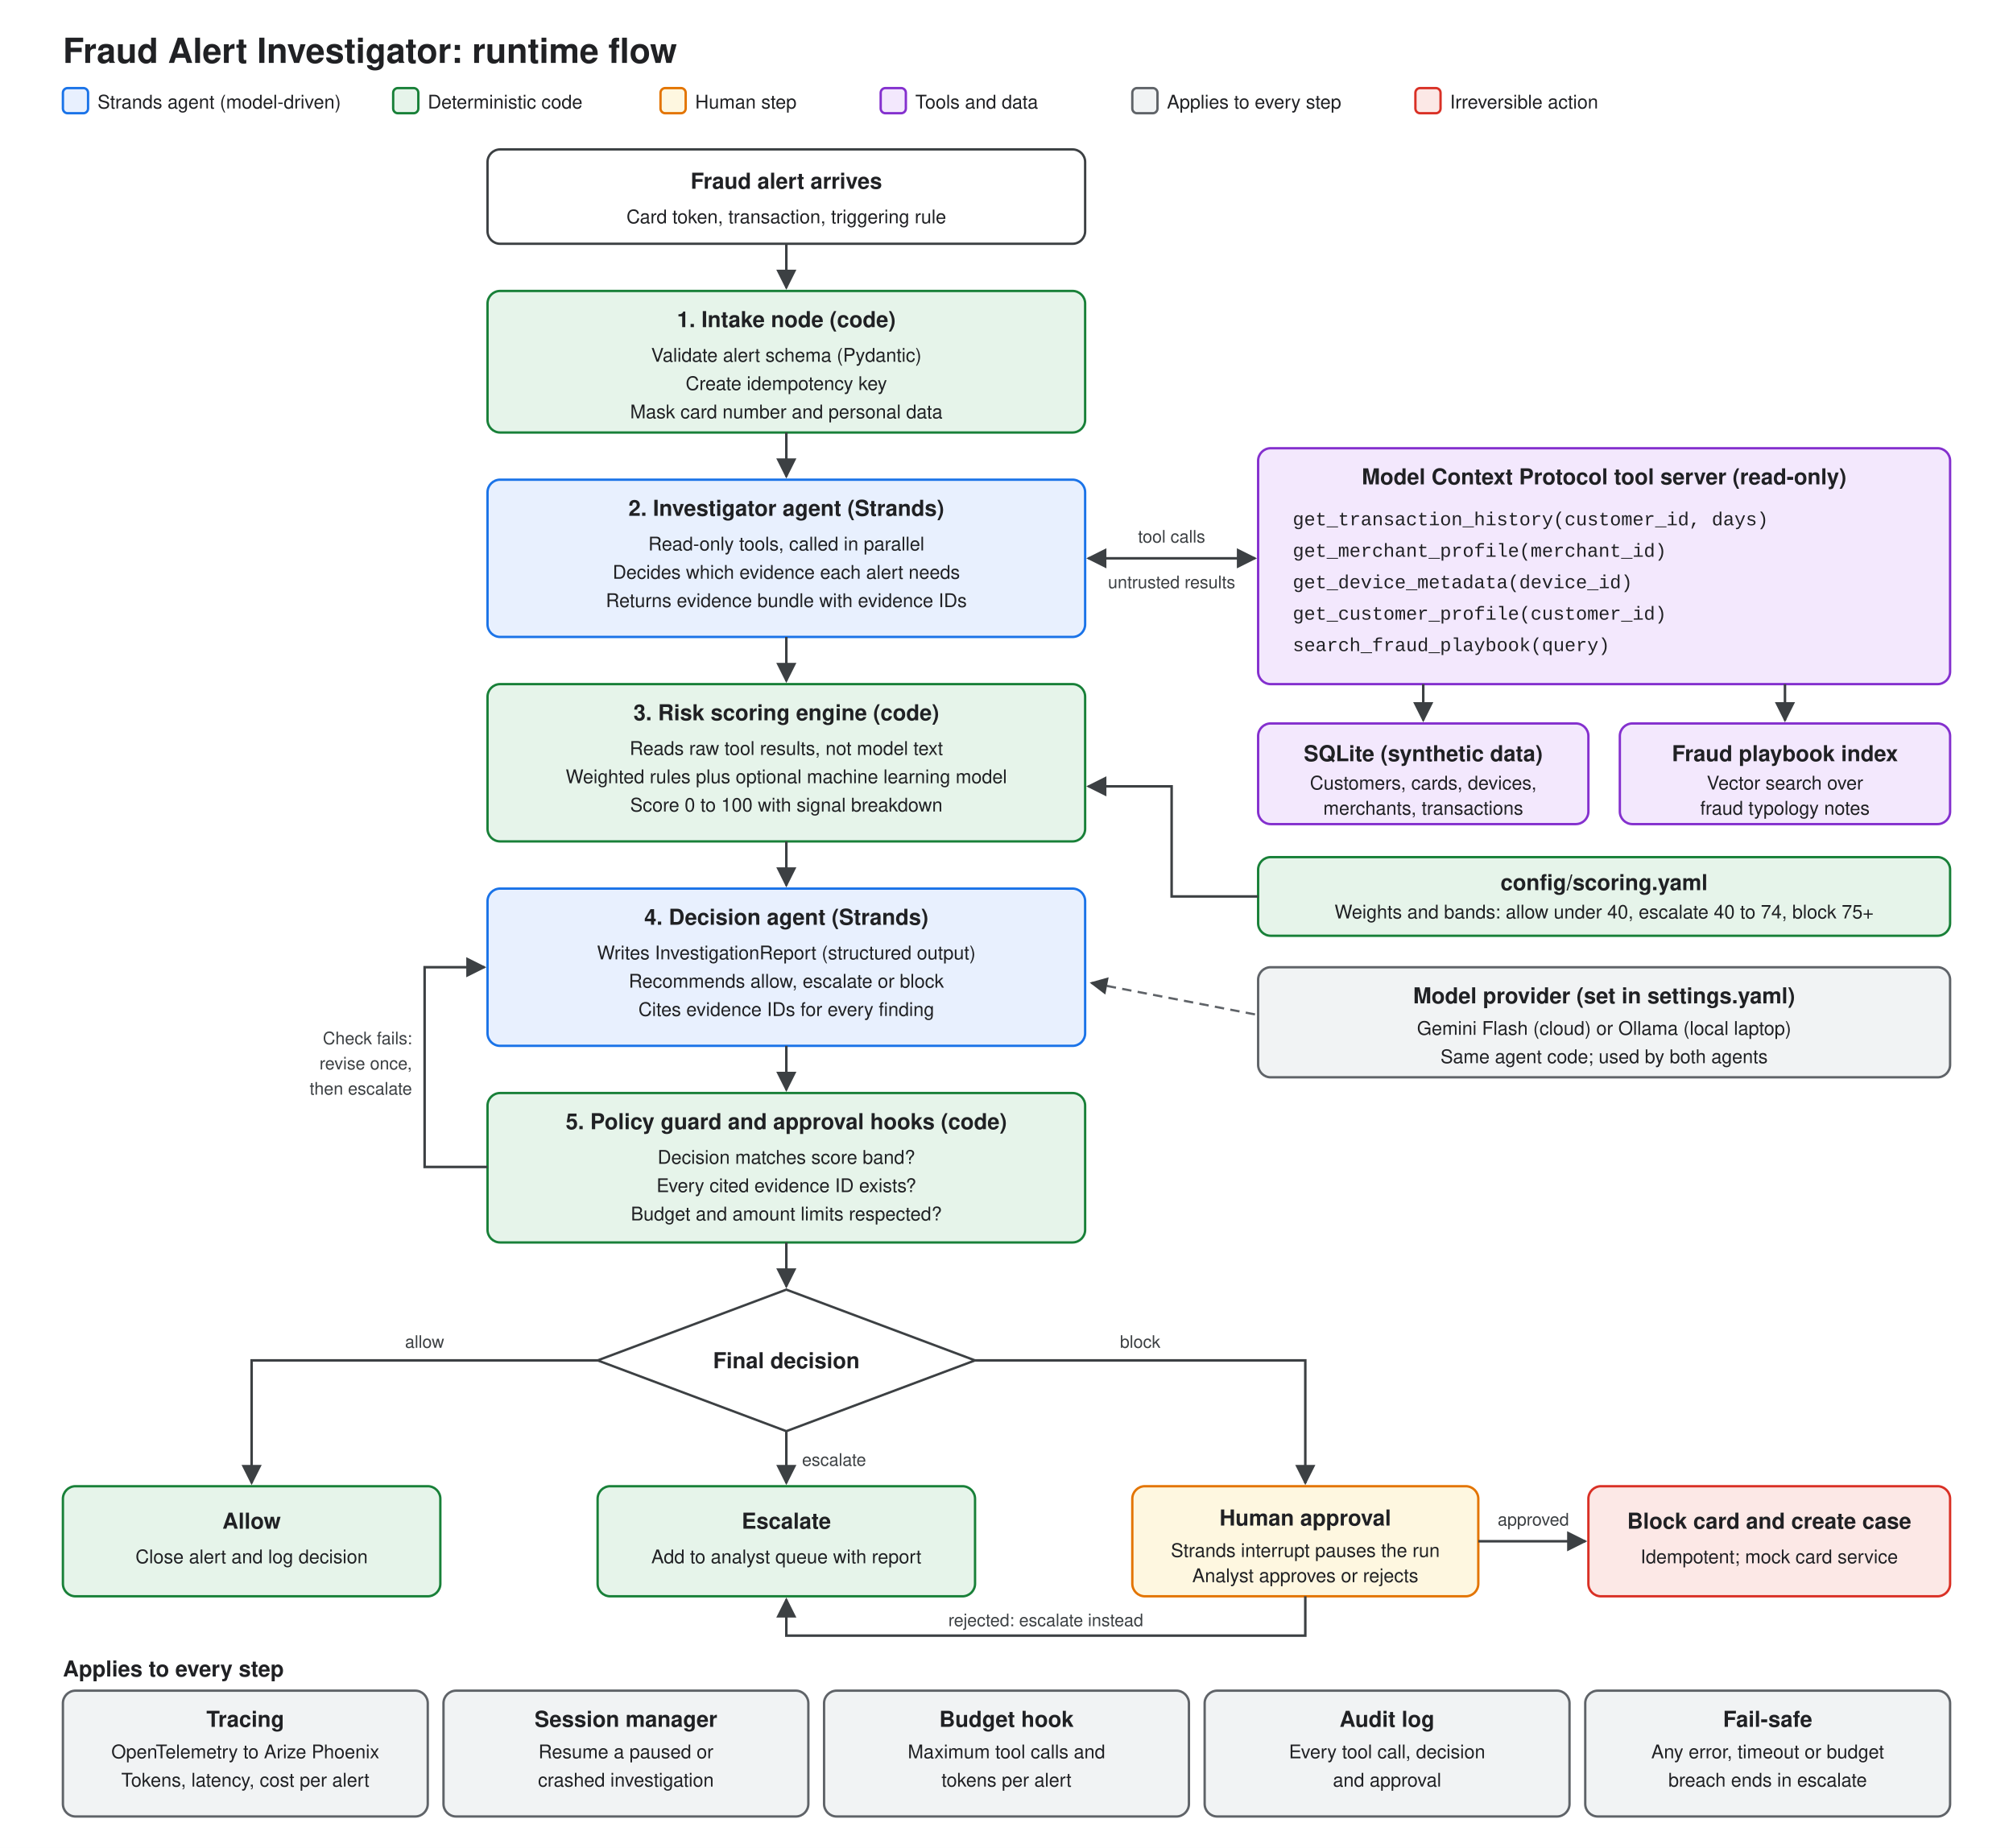
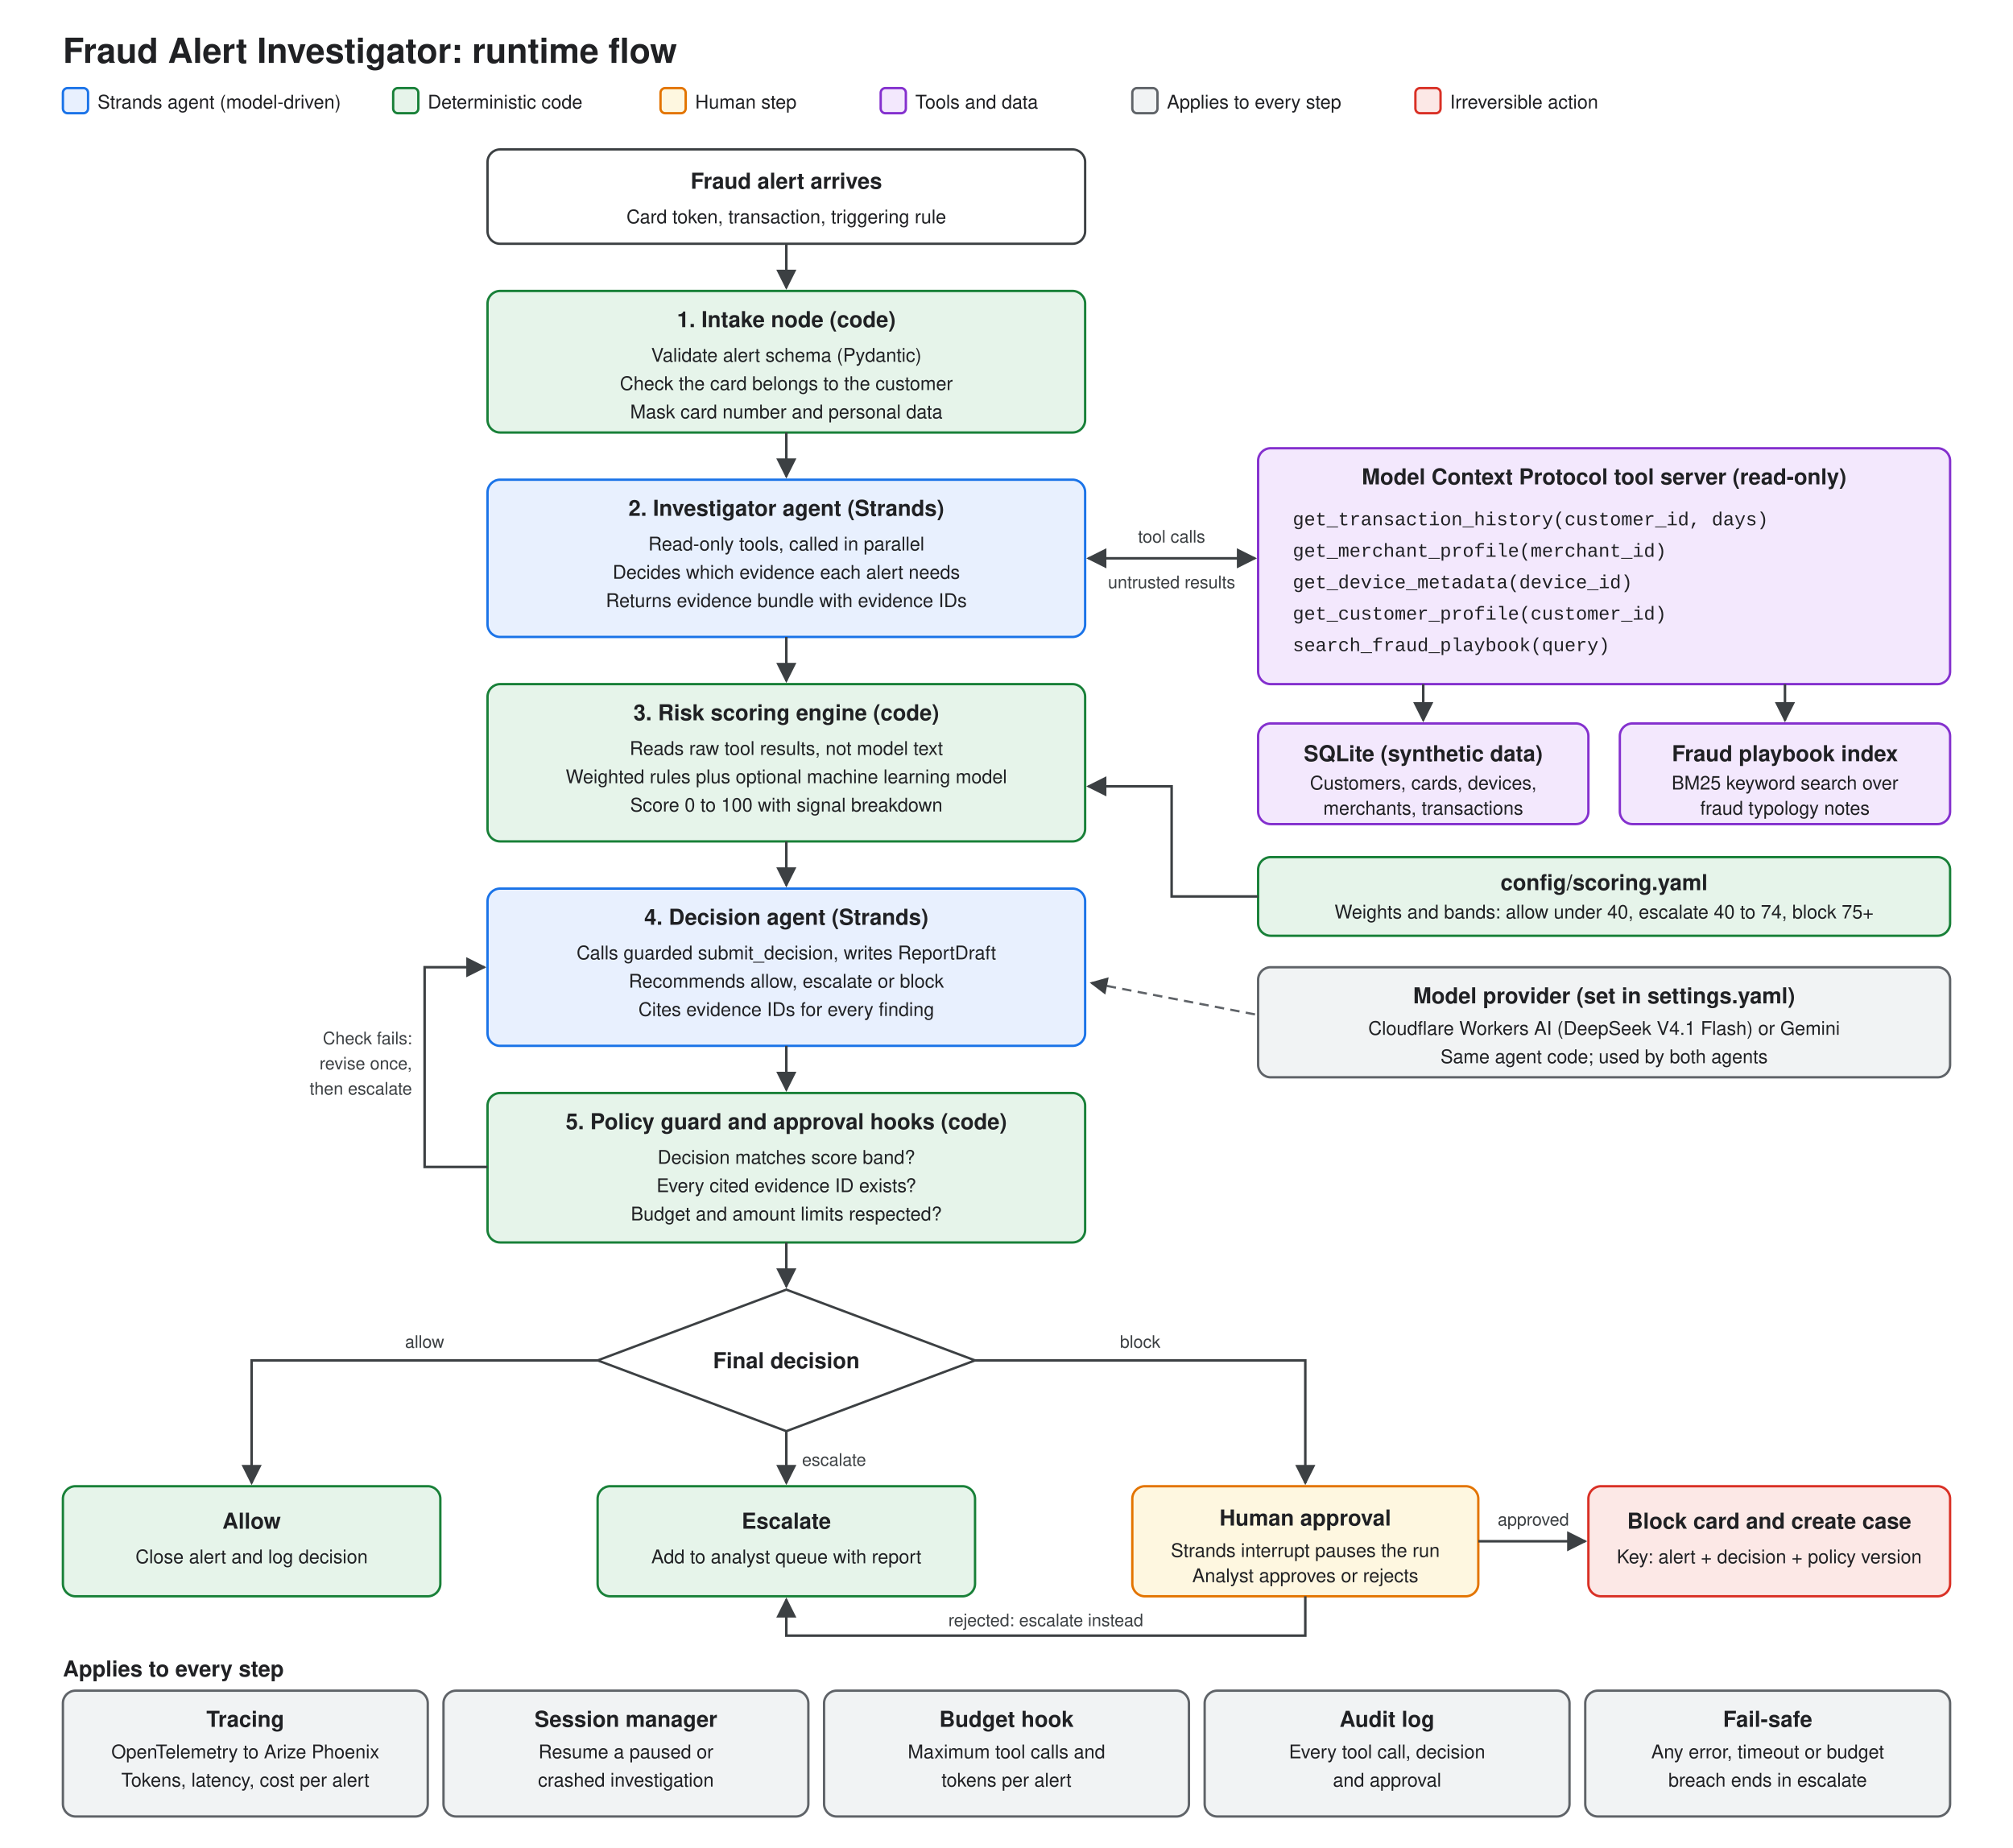
<svg xmlns="http://www.w3.org/2000/svg" width="1280" height="1175" viewBox="0 0 1280 1175" role="img" aria-labelledby="title desc">
  <defs>
    <marker id="arrow" viewBox="0 0 10 10" refX="9" refY="5" markerWidth="8" markerHeight="8" orient="auto-start-reverse">
      <path d="M0,0 L10,5 L0,10 z" fill="#3C4043" />
    </marker>
    <style>
      text { font-family: "Segoe UI", Helvetica, Arial, sans-serif; fill: #202124; }
      .h1 { font-size: 22px; font-weight: 600; }
      .h { font-size: 14px; font-weight: 600; }
      .t { font-size: 12px; }
      .s { font-size: 11px; fill: #3C4043; }
      .mono { font-family: Consolas, "Courier New", monospace; font-size: 12px; }
      .agent { fill: #E8F0FE; stroke: #1A73E8; stroke-width: 1.5; }
      .code { fill: #E6F4EA; stroke: #188038; stroke-width: 1.5; }
      .human { fill: #FEF7E0; stroke: #E37400; stroke-width: 1.5; }
      .tools { fill: #F3E8FD; stroke: #8430CE; stroke-width: 1.5; }
      .cross { fill: #F1F3F4; stroke: #5F6368; stroke-width: 1.5; }
      .input { fill: #FFFFFF; stroke: #3C4043; stroke-width: 1.5; }
      .danger { fill: #FCE8E6; stroke: #D93025; stroke-width: 1.5; }
      .flow { stroke: #3C4043; stroke-width: 1.6; fill: none; }
      .dashed { stroke: #5F6368; stroke-width: 1.4; fill: none; stroke-dasharray: 6 4; }
    </style>
  </defs>
  <rect x="0" y="0" width="1280" height="1175" fill="#FFFFFF" />
  <text x="40" y="40" class="h1">Fraud Alert Investigator: runtime flow</text>
  <rect x="40" y="56" width="16" height="16" rx="3" class="agent" />
  <text x="62" y="69" class="t">Strands agent (model-driven)</text>
  <rect x="250" y="56" width="16" height="16" rx="3" class="code" />
  <text x="272" y="69" class="t">Deterministic code</text>
  <rect x="420" y="56" width="16" height="16" rx="3" class="human" />
  <text x="442" y="69" class="t">Human step</text>
  <rect x="560" y="56" width="16" height="16" rx="3" class="tools" />
  <text x="582" y="69" class="t">Tools and data</text>
  <rect x="720" y="56" width="16" height="16" rx="3" class="cross" />
  <text x="742" y="69" class="t">Applies to every step</text>
  <rect x="900" y="56" width="16" height="16" rx="3" class="danger" />
  <text x="922" y="69" class="t">Irreversible action</text>
  <rect x="310" y="95" width="380" height="60" rx="8" class="input" />
  <text x="500" y="120" text-anchor="middle" class="h">Fraud alert arrives</text>
  <text x="500" y="142" text-anchor="middle" class="t">Card token, transaction, triggering rule</text>
  <line x1="500" y1="155" x2="500" y2="183" class="flow" marker-end="url(#arrow)" />
  <rect x="310" y="185" width="380" height="90" rx="8" class="code" />
  <text x="500" y="208" text-anchor="middle" class="h">1. Intake node (code)</text>
  <text x="500" y="230" text-anchor="middle" class="t">Validate alert schema (Pydantic)</text>
-   <text x="500" y="248" text-anchor="middle" class="t">Create idempotency key</text>
+   <text x="500" y="248" text-anchor="middle" class="t">Check the card belongs to the customer</text>
  <text x="500" y="266" text-anchor="middle" class="t">Mask card number and personal data</text>
  <line x1="500" y1="275" x2="500" y2="303" class="flow" marker-end="url(#arrow)" />
  <rect x="310" y="305" width="380" height="100" rx="8" class="agent" />
  <text x="500" y="328" text-anchor="middle" class="h">2. Investigator agent (Strands)</text>
  <text x="500" y="350" text-anchor="middle" class="t">Read-only tools, called in parallel</text>
  <text x="500" y="368" text-anchor="middle" class="t">Decides which evidence each alert needs</text>
  <text x="500" y="386" text-anchor="middle" class="t">Returns evidence bundle with evidence IDs</text>
  <rect x="800" y="285" width="440" height="150" rx="8" class="tools" />
  <text x="1020" y="308" text-anchor="middle" class="h">Model Context Protocol tool server (read-only)</text>
  <text x="822" y="334" class="mono">get_transaction_history(customer_id, days)</text>
  <text x="822" y="354" class="mono">get_merchant_profile(merchant_id)</text>
  <text x="822" y="374" class="mono">get_device_metadata(device_id)</text>
  <text x="822" y="394" class="mono">get_customer_profile(customer_id)</text>
  <text x="822" y="414" class="mono">search_fraud_playbook(query)</text>
  <line x1="692" y1="355" x2="798" y2="355" class="flow" marker-start="url(#arrow)" marker-end="url(#arrow)" />
  <text x="745" y="345" text-anchor="middle" class="s">tool calls</text>
  <text x="745" y="374" text-anchor="middle" class="s">untrusted results</text>
  <line x1="905" y1="435" x2="905" y2="458" class="flow" marker-end="url(#arrow)" />
  <line x1="1135" y1="435" x2="1135" y2="458" class="flow" marker-end="url(#arrow)" />
  <rect x="800" y="460" width="210" height="64" rx="8" class="tools" />
  <text x="905" y="484" text-anchor="middle" class="h">SQLite (synthetic data)</text>
  <text x="905" y="502" text-anchor="middle" class="t">Customers, cards, devices,</text>
  <text x="905" y="518" text-anchor="middle" class="t">merchants, transactions</text>
  <rect x="1030" y="460" width="210" height="64" rx="8" class="tools" />
  <text x="1135" y="484" text-anchor="middle" class="h">Fraud playbook index</text>
-   <text x="1135" y="502" text-anchor="middle" class="t">Vector search over</text>
+   <text x="1135" y="502" text-anchor="middle" class="t">BM25 keyword search over</text>
  <text x="1135" y="518" text-anchor="middle" class="t">fraud typology notes</text>
  <line x1="500" y1="405" x2="500" y2="433" class="flow" marker-end="url(#arrow)" />
  <rect x="310" y="435" width="380" height="100" rx="8" class="code" />
  <text x="500" y="458" text-anchor="middle" class="h">3. Risk scoring engine (code)</text>
  <text x="500" y="480" text-anchor="middle" class="t">Reads raw tool results, not model text</text>
  <text x="500" y="498" text-anchor="middle" class="t">Weighted rules plus optional machine learning model</text>
  <text x="500" y="516" text-anchor="middle" class="t">Score 0 to 100 with signal breakdown</text>
  <rect x="800" y="545" width="440" height="50" rx="8" class="code" />
  <text x="1020" y="566" text-anchor="middle" class="h">config/scoring.yaml</text>
  <text x="1020" y="584" text-anchor="middle" class="t">Weights and bands: allow under 40, escalate 40 to 74, block 75+</text>
  <path d="M800,570 H745 V500 H692" class="flow" marker-end="url(#arrow)" />
  <line x1="500" y1="535" x2="500" y2="563" class="flow" marker-end="url(#arrow)" />
  <rect x="310" y="565" width="380" height="100" rx="8" class="agent" />
  <text x="500" y="588" text-anchor="middle" class="h">4. Decision agent (Strands)</text>
-   <text x="500" y="610" text-anchor="middle" class="t">Writes InvestigationReport (structured output)</text>
+   <text x="500" y="610" text-anchor="middle" class="t">Calls guarded submit_decision, writes ReportDraft</text>
  <text x="500" y="628" text-anchor="middle" class="t">Recommends allow, escalate or block</text>
  <text x="500" y="646" text-anchor="middle" class="t">Cites evidence IDs for every finding</text>
  <rect x="800" y="615" width="440" height="70" rx="8" class="cross" />
  <text x="1020" y="638" text-anchor="middle" class="h">Model provider (set in settings.yaml)</text>
-   <text x="1020" y="658" text-anchor="middle" class="t">Gemini Flash (cloud) or Ollama (local laptop)</text>
+   <text x="1020" y="658" text-anchor="middle" class="t">Cloudflare Workers AI (DeepSeek V4.1 Flash) or Gemini</text>
  <text x="1020" y="676" text-anchor="middle" class="t">Same agent code; used by both agents</text>
  <line x1="798" y1="645" x2="694" y2="625" class="dashed" marker-end="url(#arrow)" />
  <line x1="500" y1="665" x2="500" y2="693" class="flow" marker-end="url(#arrow)" />
  <rect x="310" y="695" width="380" height="95" rx="8" class="code" />
  <text x="500" y="718" text-anchor="middle" class="h">5. Policy guard and approval hooks (code)</text>
  <text x="500" y="740" text-anchor="middle" class="t">Decision matches score band?</text>
  <text x="500" y="758" text-anchor="middle" class="t">Every cited evidence ID exists?</text>
  <text x="500" y="776" text-anchor="middle" class="t">Budget and amount limits respected?</text>
  <path d="M310,742 H270 V615 H308" class="flow" marker-end="url(#arrow)" />
  <text x="262" y="664" text-anchor="end" class="s">Check fails:</text>
  <text x="262" y="680" text-anchor="end" class="s">revise once,</text>
  <text x="262" y="696" text-anchor="end" class="s">then escalate</text>
  <line x1="500" y1="790" x2="500" y2="818" class="flow" marker-end="url(#arrow)" />
  <polygon points="500,820 620,865 500,910 380,865" class="input" />
  <text x="500" y="870" text-anchor="middle" class="h">Final decision</text>
  <path d="M380,865 H160 V943" class="flow" marker-end="url(#arrow)" />
  <text x="270" y="857" text-anchor="middle" class="s">allow</text>
  <rect x="40" y="945" width="240" height="70" rx="8" class="code" />
  <text x="160" y="972" text-anchor="middle" class="h">Allow</text>
  <text x="160" y="994" text-anchor="middle" class="t">Close alert and log decision</text>
  <line x1="500" y1="910" x2="500" y2="943" class="flow" marker-end="url(#arrow)" />
  <text x="510" y="932" class="s">escalate</text>
  <rect x="380" y="945" width="240" height="70" rx="8" class="code" />
  <text x="500" y="972" text-anchor="middle" class="h">Escalate</text>
  <text x="500" y="994" text-anchor="middle" class="t">Add to analyst queue with report</text>
  <path d="M620,865 H830 V943" class="flow" marker-end="url(#arrow)" />
  <text x="725" y="857" text-anchor="middle" class="s">block</text>
  <rect x="720" y="945" width="220" height="70" rx="8" class="human" />
  <text x="830" y="970" text-anchor="middle" class="h">Human approval</text>
  <text x="830" y="990" text-anchor="middle" class="t">Strands interrupt pauses the run</text>
  <text x="830" y="1006" text-anchor="middle" class="t">Analyst approves or rejects</text>
  <line x1="940" y1="980" x2="1008" y2="980" class="flow" marker-end="url(#arrow)" />
  <text x="975" y="970" text-anchor="middle" class="s">approved</text>
  <rect x="1010" y="945" width="230" height="70" rx="8" class="danger" />
  <text x="1125" y="972" text-anchor="middle" class="h">Block card and create case</text>
-   <text x="1125" y="994" text-anchor="middle" class="t">Idempotent; mock card service</text>
+   <text x="1125" y="994" text-anchor="middle" class="t">Key: alert + decision + policy version</text>
  <path d="M830,1015 V1040 H500 V1017" class="flow" marker-end="url(#arrow)" />
  <text x="665" y="1034" text-anchor="middle" class="s">rejected: escalate instead</text>
  <text x="40" y="1066" class="h">Applies to every step</text>
  <rect x="40" y="1075" width="232" height="80" rx="8" class="cross" />
  <text x="156" y="1098" text-anchor="middle" class="h">Tracing</text>
  <text x="156" y="1118" text-anchor="middle" class="t">OpenTelemetry to Arize Phoenix</text>
  <text x="156" y="1136" text-anchor="middle" class="t">Tokens, latency, cost per alert</text>
  <rect x="282" y="1075" width="232" height="80" rx="8" class="cross" />
  <text x="398" y="1098" text-anchor="middle" class="h">Session manager</text>
  <text x="398" y="1118" text-anchor="middle" class="t">Resume a paused or</text>
  <text x="398" y="1136" text-anchor="middle" class="t">crashed investigation</text>
  <rect x="524" y="1075" width="232" height="80" rx="8" class="cross" />
  <text x="640" y="1098" text-anchor="middle" class="h">Budget hook</text>
  <text x="640" y="1118" text-anchor="middle" class="t">Maximum tool calls and</text>
  <text x="640" y="1136" text-anchor="middle" class="t">tokens per alert</text>
  <rect x="766" y="1075" width="232" height="80" rx="8" class="cross" />
  <text x="882" y="1098" text-anchor="middle" class="h">Audit log</text>
  <text x="882" y="1118" text-anchor="middle" class="t">Every tool call, decision</text>
  <text x="882" y="1136" text-anchor="middle" class="t">and approval</text>
  <rect x="1008" y="1075" width="232" height="80" rx="8" class="cross" />
  <text x="1124" y="1098" text-anchor="middle" class="h">Fail-safe</text>
  <text x="1124" y="1118" text-anchor="middle" class="t">Any error, timeout or budget</text>
  <text x="1124" y="1136" text-anchor="middle" class="t">breach ends in escalate</text>
</svg>
